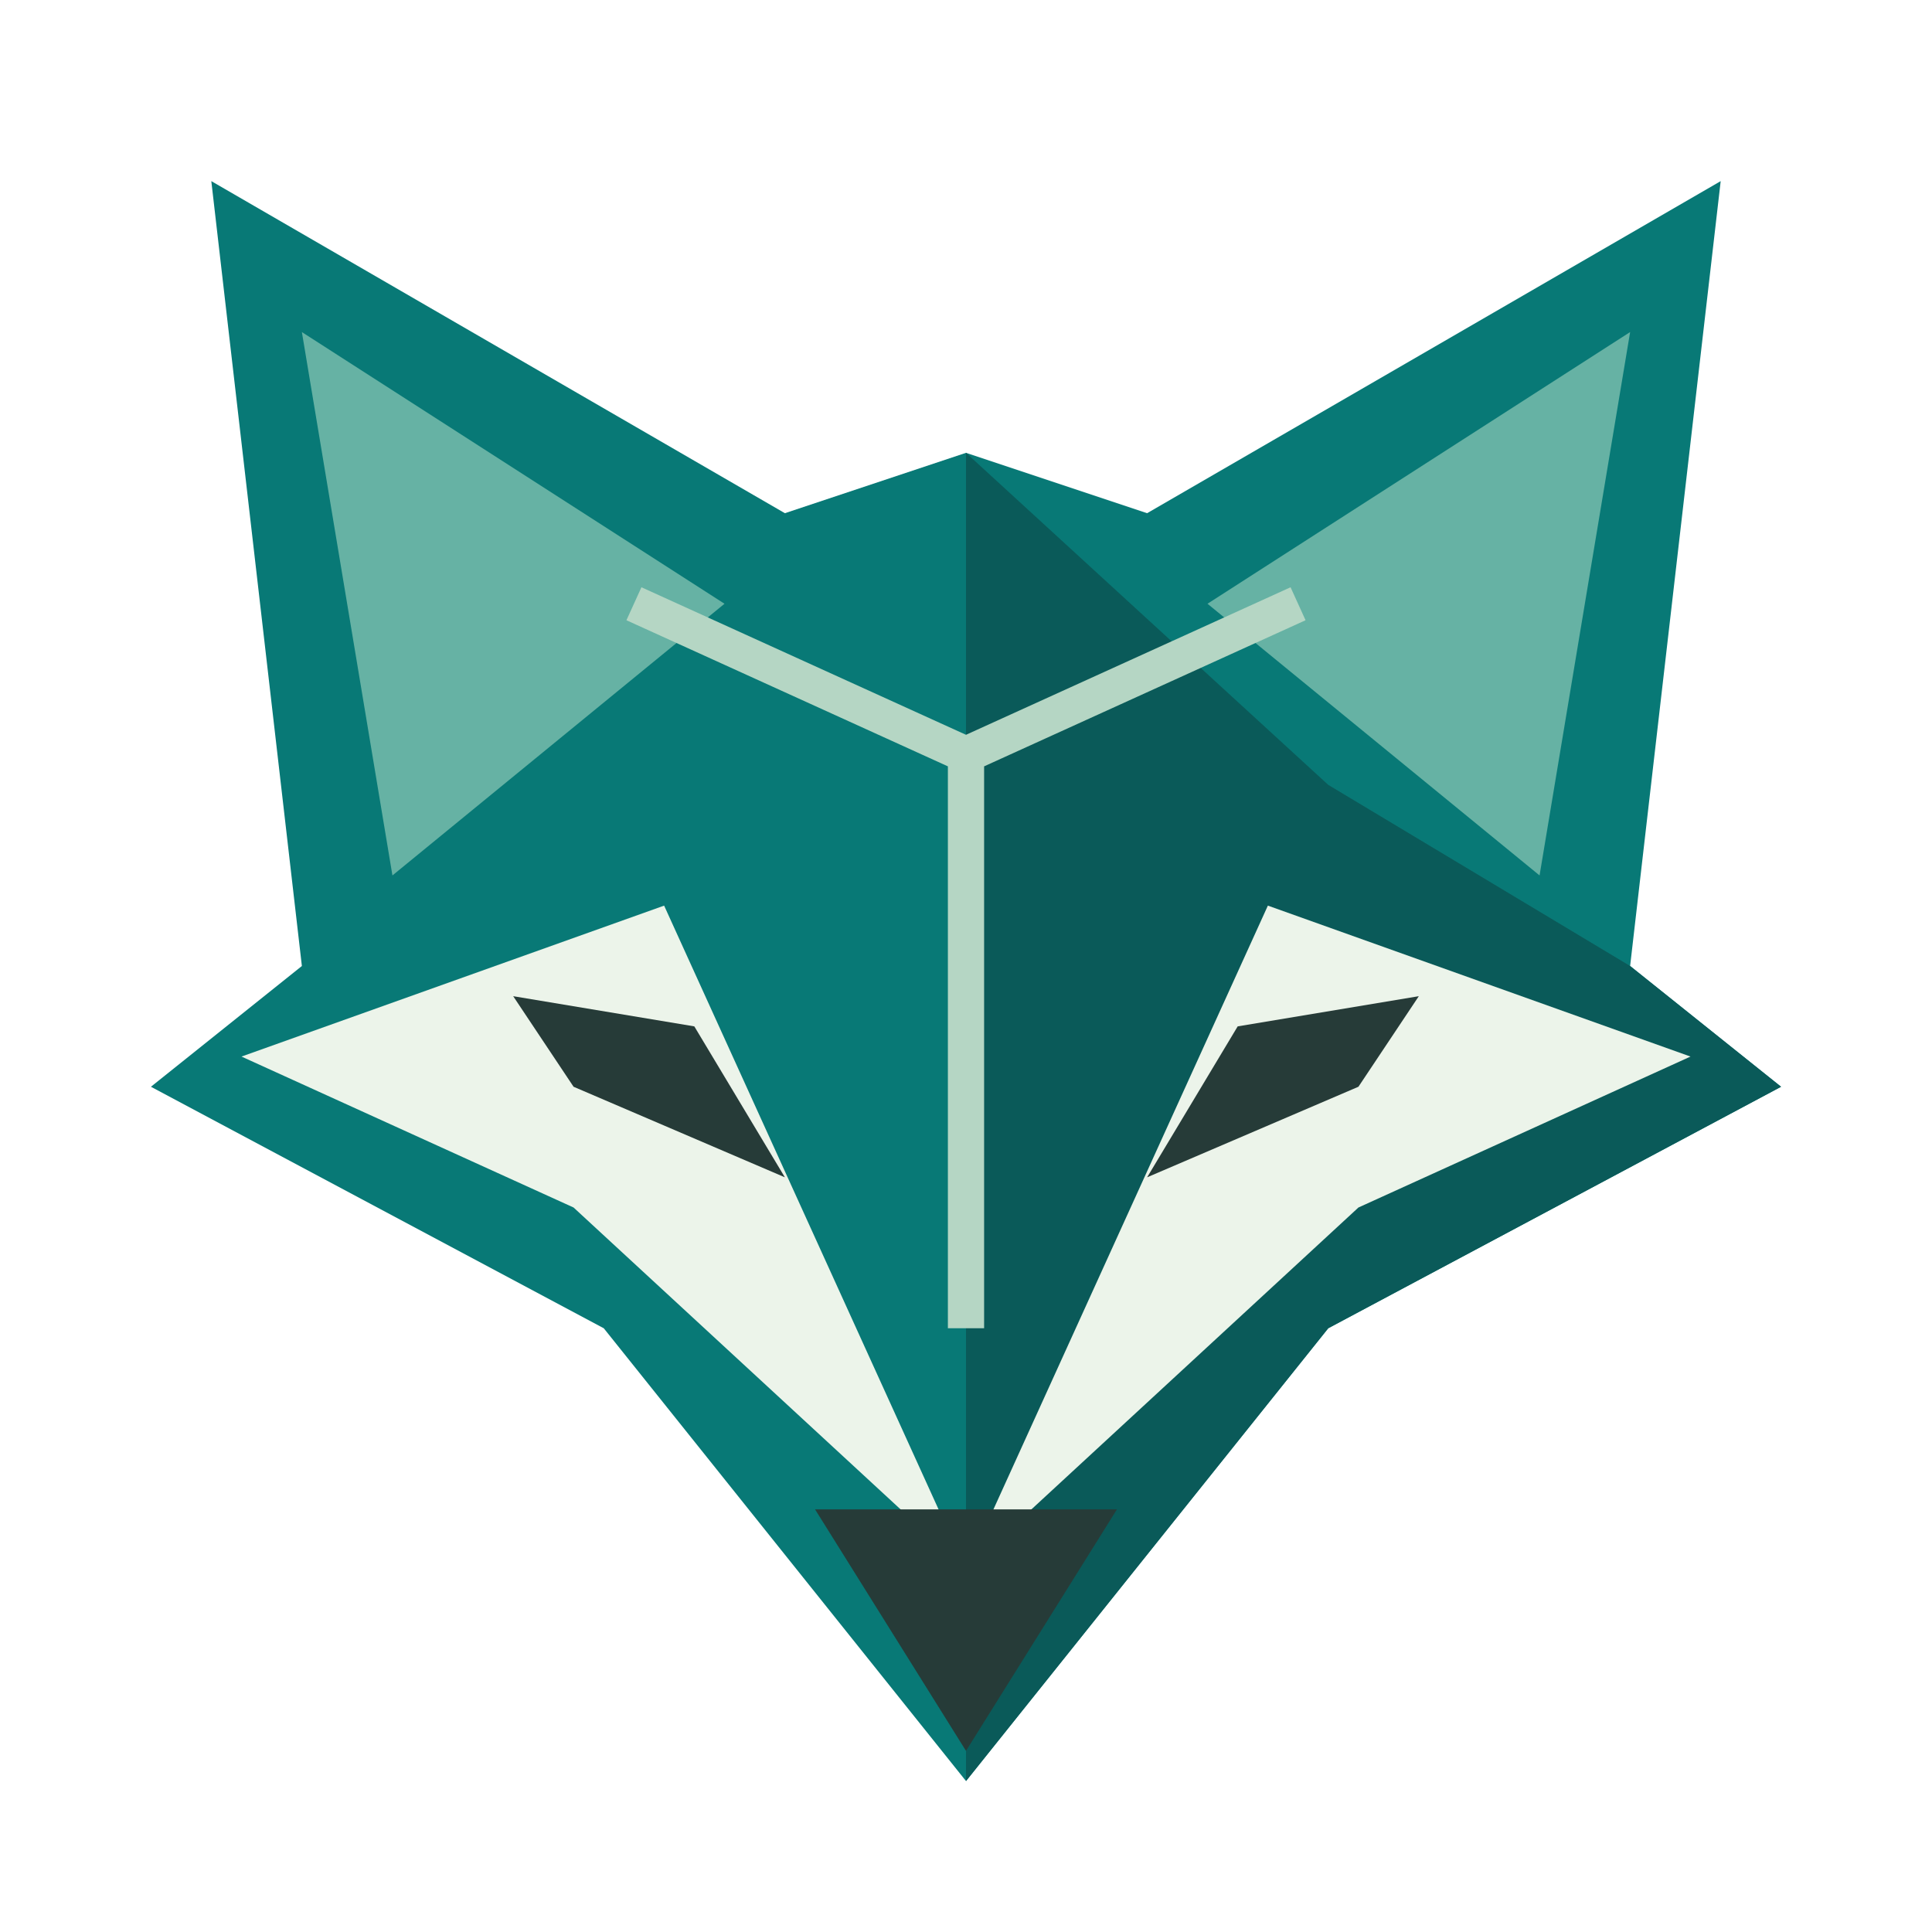
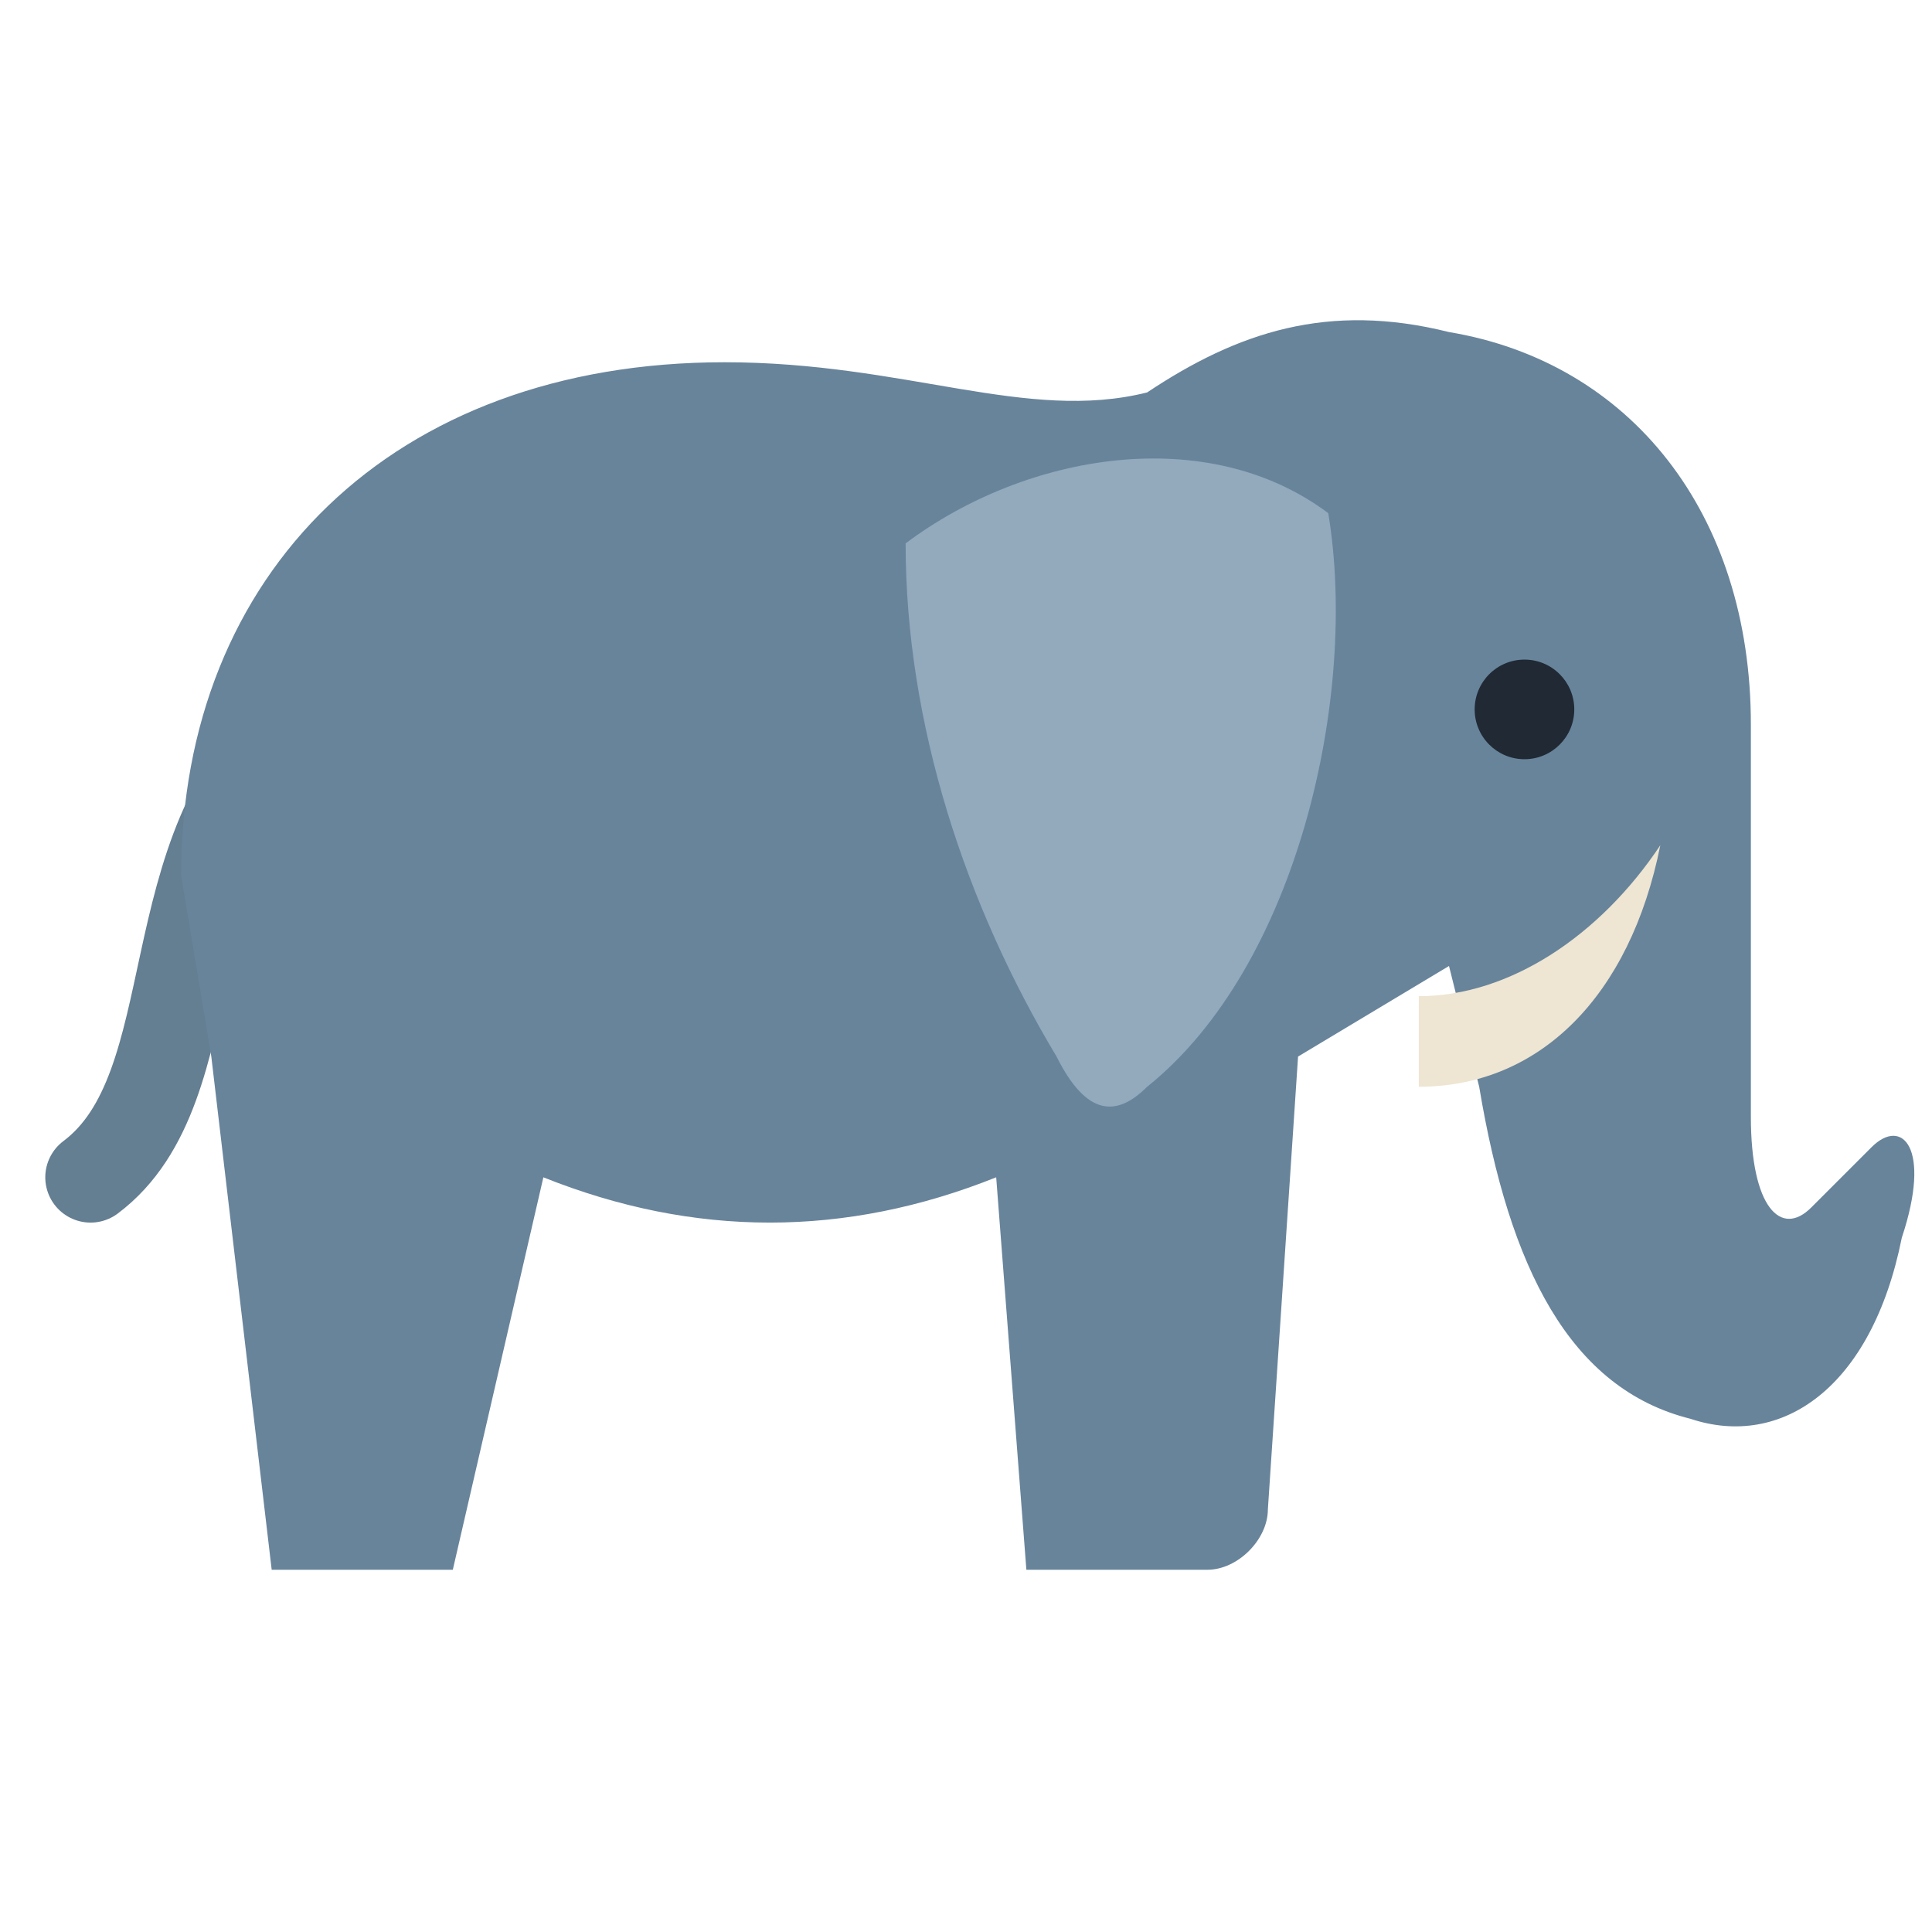
<svg xmlns="http://www.w3.org/2000/svg" width="64" height="64" viewBox="0 0 64 64">
-   <path fill="#087976" d="m7 6 19 11 6-2 6 2L57 6l-3 26 5 4-15 8-12 15-12-15-15-8 5-4z" />
-   <path fill="#66b2a4" d="m10 11 14 9-11 9zm44 0-14 9 11 9z" />
-   <path fill="#0a5a59" d="m32 15 12 11 10 6 5 4-15 8-12 15z" />
-   <path fill="#ecf4ea" d="m8 35 14-5 10 22-13-12zm48 0-14-5-10 22 13-12z" />
-   <path fill="#263b38" d="m17 33 6 1 3 5-7-3zm30 0-6 1-3 5 7-3zM27 50h10l-5 8z" />
-   <path fill="none" stroke="#b5d6c4" stroke-width="1.2" d="m21 20 11 5 11-5M32 25v19" />
+   <path fill="none" stroke="#647e92" stroke-width="3" stroke-linecap="round" d="M10 24c-5 4-3 12-7 15" />
+   <path fill="#68849b" d="M6 29c0-10 7-17 18-17 6 0 10 2 14 1 3-2 6-3 10-2     6 1 10 6 10 13v13c0 3 1 4 2 3l2-2c1-1 2 0 1 3-1 5-4 7-7 6-4-1-6-5-7-11     l-1-4-5 3-1 15c0 1-1 2-2 2h-6l-1-13c-5 2-10 2-15 0l-3 13H9l-2-17z" />
+   <path fill="#93aabd" d="M30 18c4-3 10-4 14-1 1 6-1 15-6 19-1 1-2 1-3-1-3-5-5-11-5-17z" />
+   <path fill="#eee5d2" d="M47 33c3 0 6-2 8-5-1 5-4 8-8 8z" />
+   <circle cx="50.5" cy="23.5" r="1.65" fill="#202934" />
</svg>
